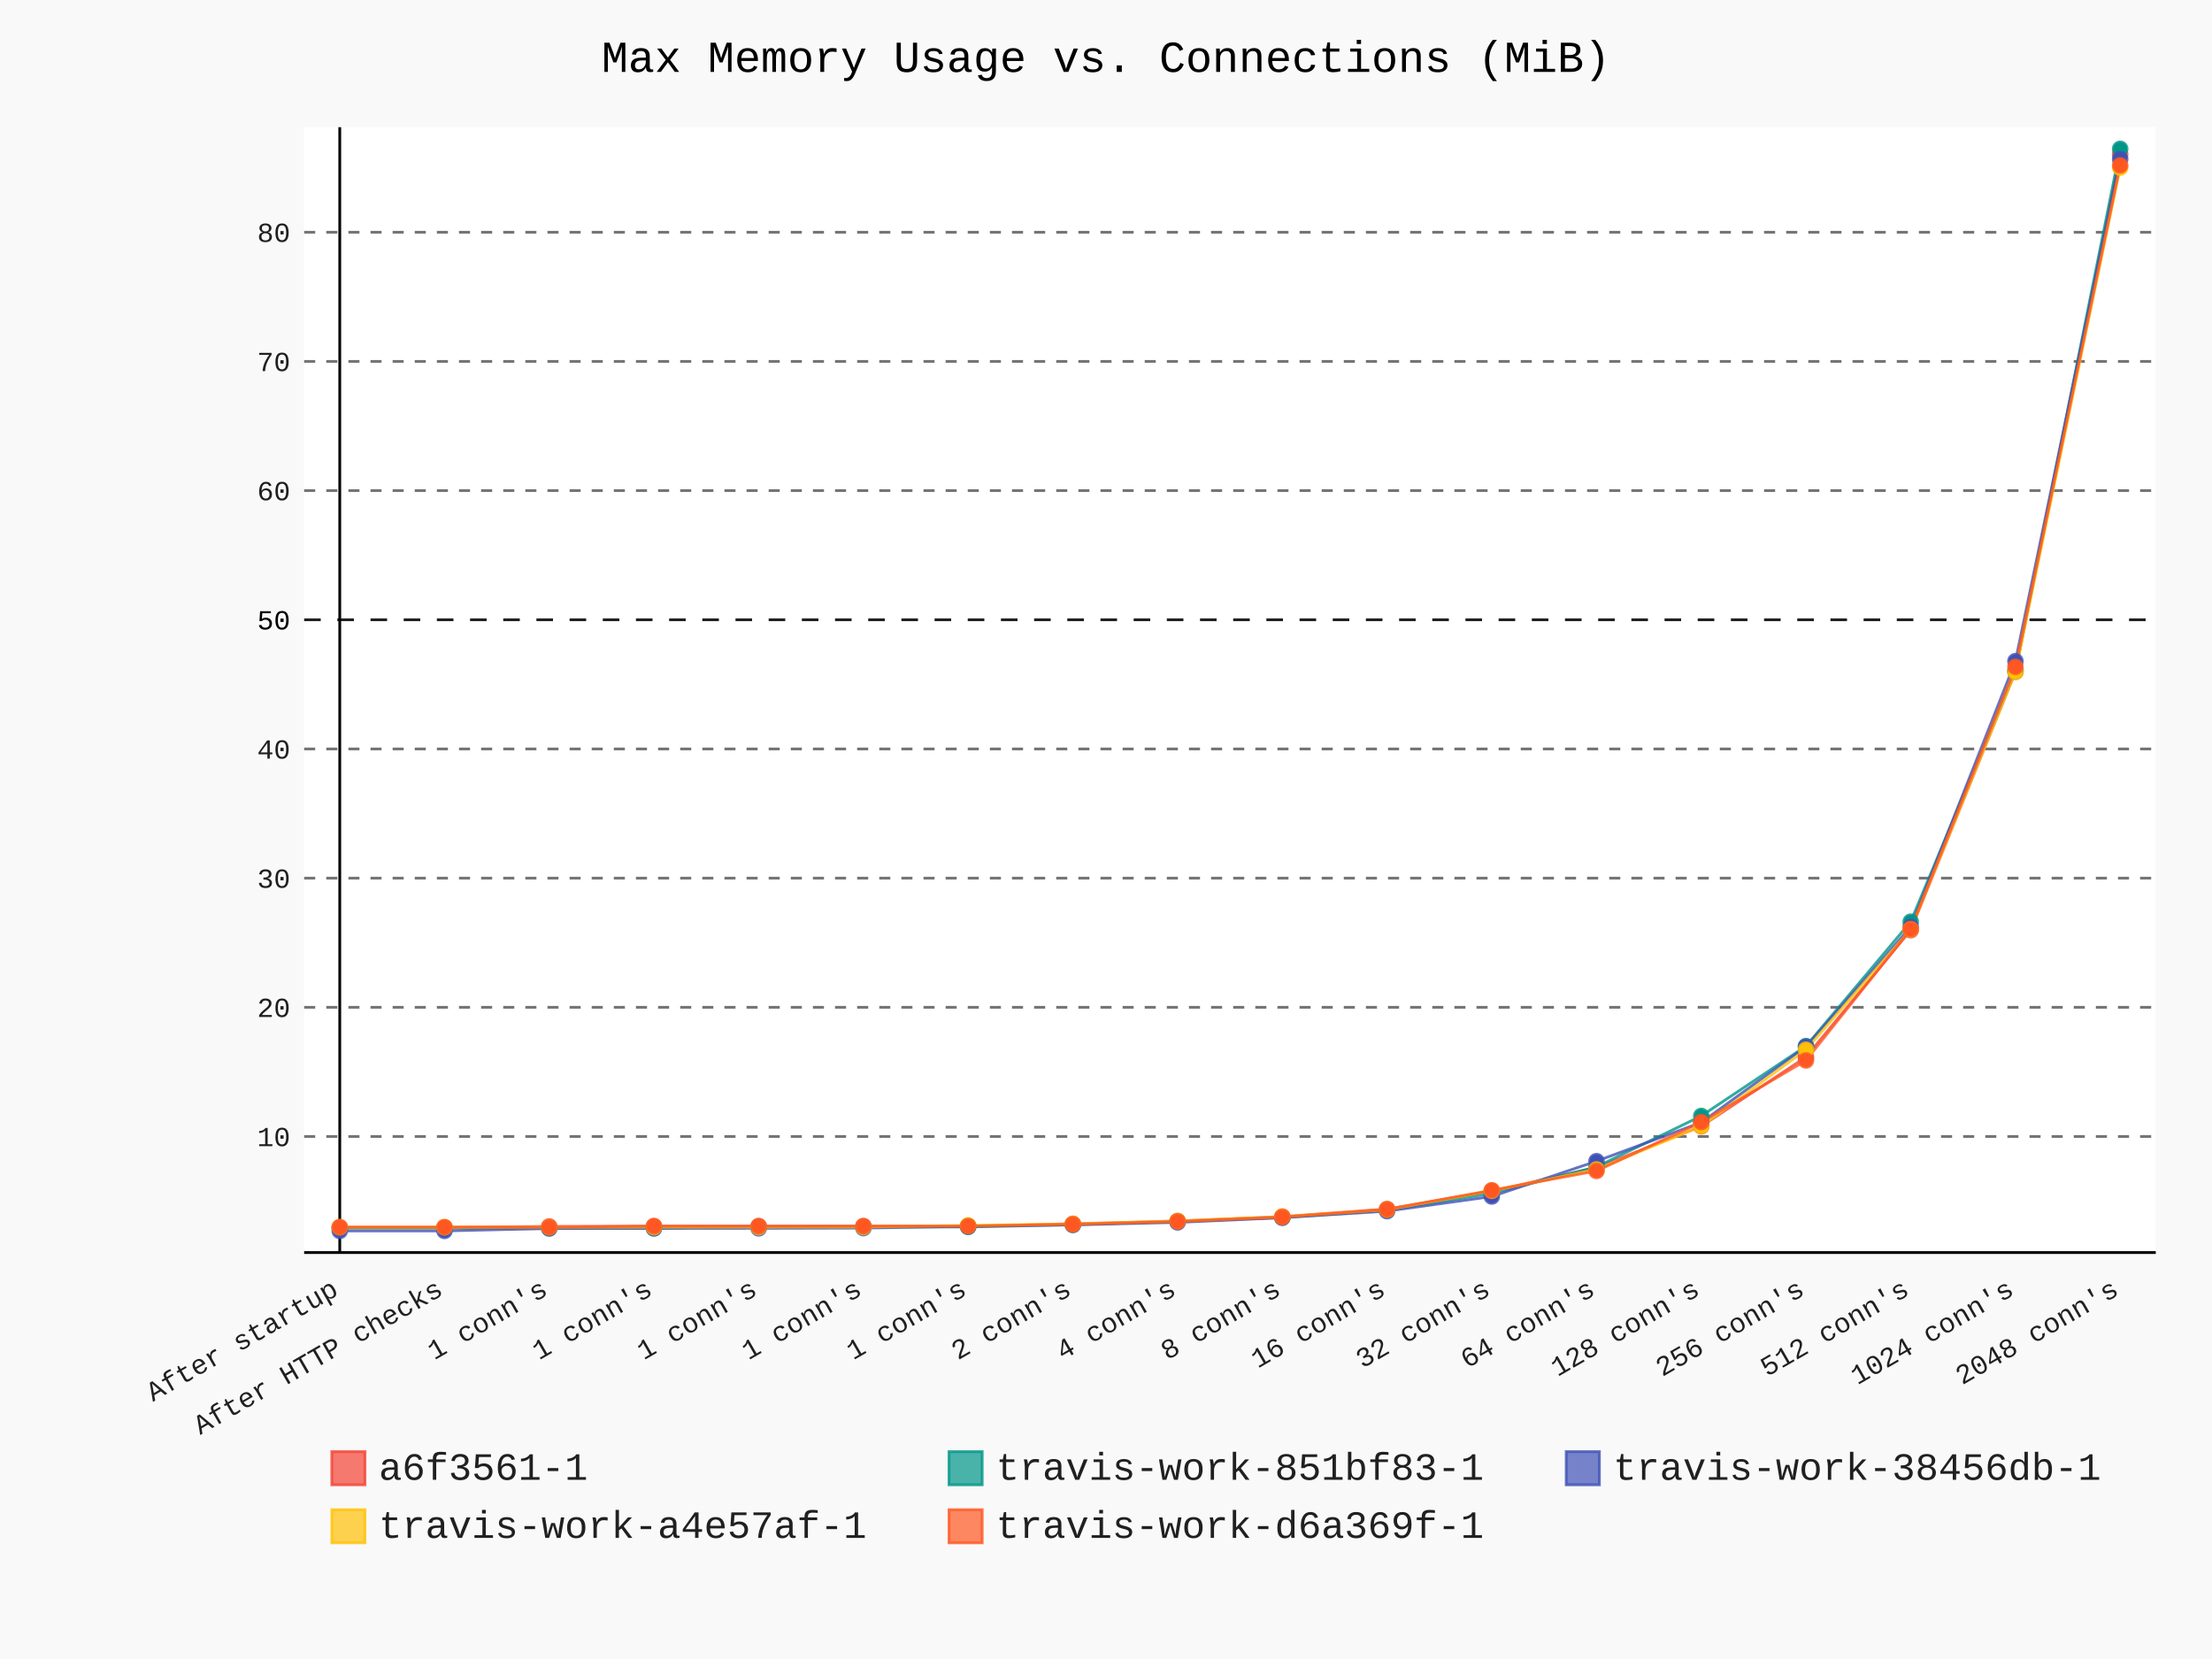
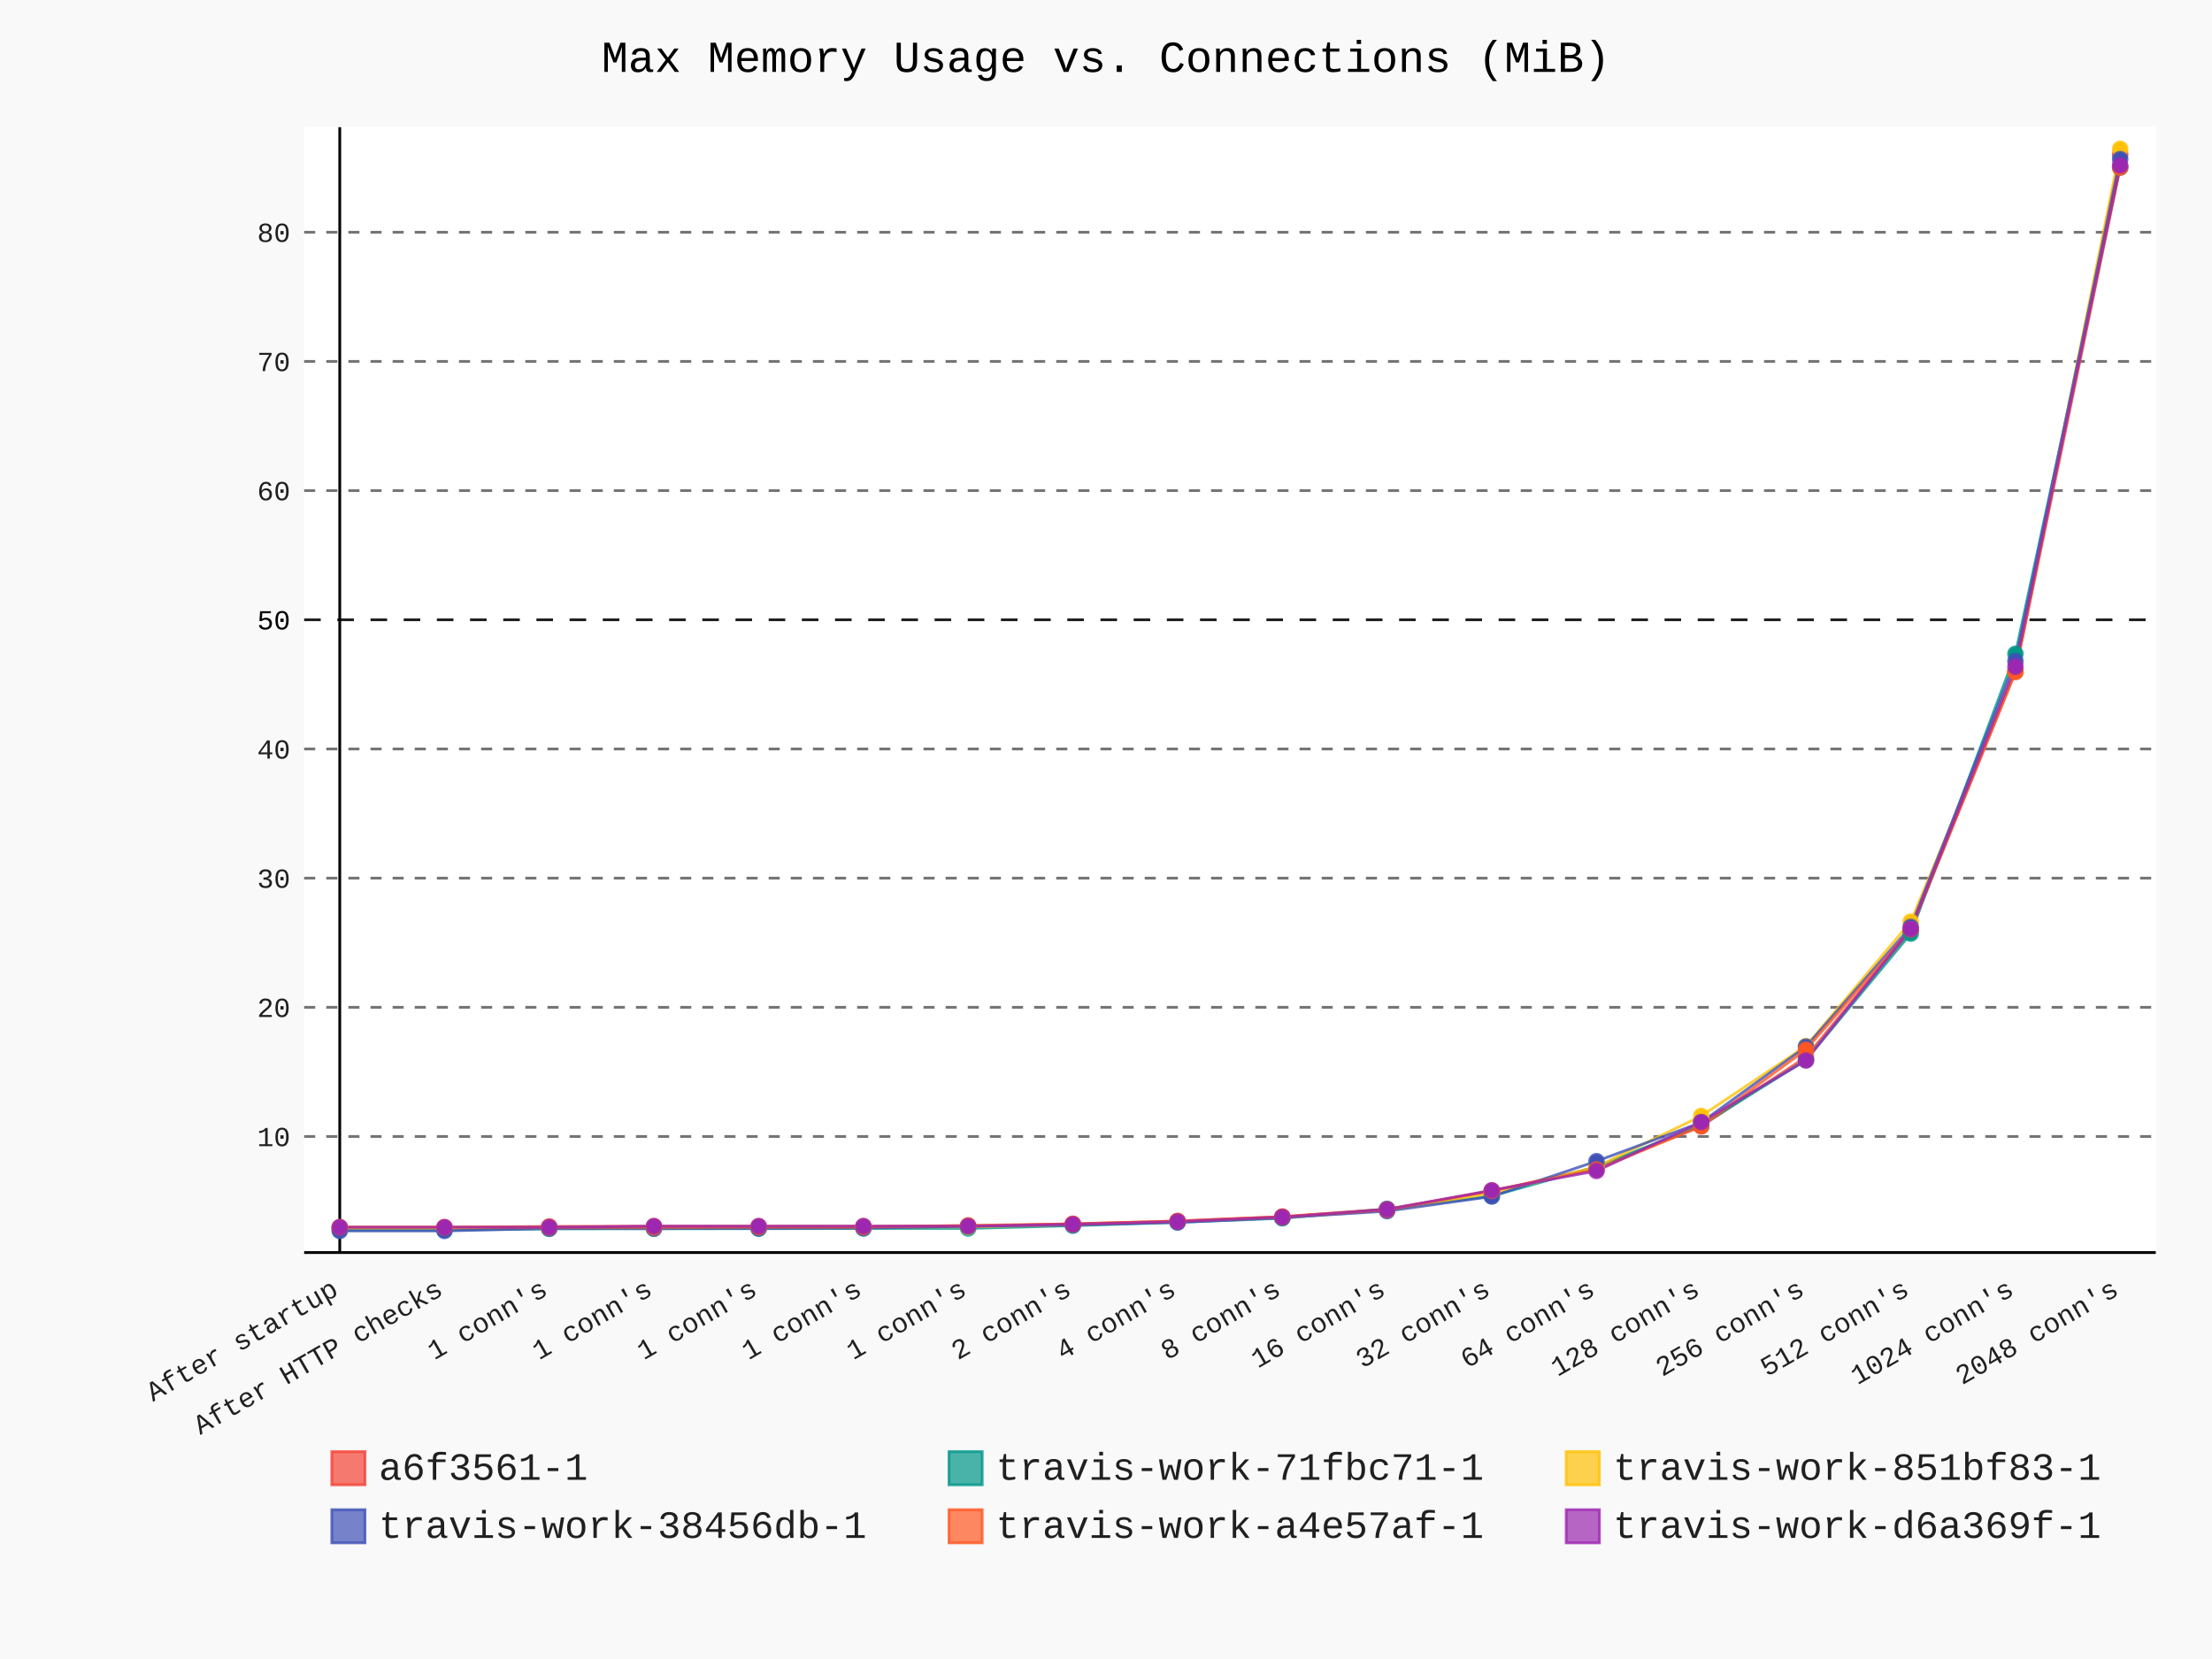
- <svg xmlns="http://www.w3.org/2000/svg" id="chart-4d9ce786-3e73-43f6-8276-7962620c567e" class="pygal-chart" viewBox="0 0 800 600">
+ <svg xmlns="http://www.w3.org/2000/svg" id="chart-2bdd7075-bda4-46d3-9691-84c9bc82b3bb" class="pygal-chart" viewBox="0 0 800 600">
  <defs>
-     <style type="text/css">#chart-4d9ce786-3e73-43f6-8276-7962620c567e{-webkit-user-select:none;-webkit-font-smoothing:antialiased;font-family:Consolas,"Liberation Mono",Menlo,Courier,monospace}#chart-4d9ce786-3e73-43f6-8276-7962620c567e .title{font-family:Consolas,"Liberation Mono",Menlo,Courier,monospace;font-size:16px}#chart-4d9ce786-3e73-43f6-8276-7962620c567e .legends .legend text{font-family:Consolas,"Liberation Mono",Menlo,Courier,monospace;font-size:14px}#chart-4d9ce786-3e73-43f6-8276-7962620c567e .axis text{font-family:Consolas,"Liberation Mono",Menlo,Courier,monospace;font-size:10px}#chart-4d9ce786-3e73-43f6-8276-7962620c567e .axis text.major{font-family:Consolas,"Liberation Mono",Menlo,Courier,monospace;font-size:10px}#chart-4d9ce786-3e73-43f6-8276-7962620c567e .text-overlay text.value{font-family:Consolas,"Liberation Mono",Menlo,Courier,monospace;font-size:16px}#chart-4d9ce786-3e73-43f6-8276-7962620c567e .text-overlay text.label{font-family:Consolas,"Liberation Mono",Menlo,Courier,monospace;font-size:10px}#chart-4d9ce786-3e73-43f6-8276-7962620c567e .tooltip{font-family:Consolas,"Liberation Mono",Menlo,Courier,monospace;font-size:14px}#chart-4d9ce786-3e73-43f6-8276-7962620c567e text.no_data{font-family:Consolas,"Liberation Mono",Menlo,Courier,monospace;font-size:64px}
- #chart-4d9ce786-3e73-43f6-8276-7962620c567e{background-color:rgba(249,249,249,1)}#chart-4d9ce786-3e73-43f6-8276-7962620c567e path,#chart-4d9ce786-3e73-43f6-8276-7962620c567e line,#chart-4d9ce786-3e73-43f6-8276-7962620c567e rect,#chart-4d9ce786-3e73-43f6-8276-7962620c567e circle{-webkit-transition:150ms;-moz-transition:150ms;transition:150ms}#chart-4d9ce786-3e73-43f6-8276-7962620c567e .graph &gt; .background{fill:rgba(249,249,249,1)}#chart-4d9ce786-3e73-43f6-8276-7962620c567e .plot &gt; .background{fill:rgba(255,255,255,1)}#chart-4d9ce786-3e73-43f6-8276-7962620c567e .graph{fill:rgba(0,0,0,.87)}#chart-4d9ce786-3e73-43f6-8276-7962620c567e text.no_data{fill:rgba(0,0,0,1)}#chart-4d9ce786-3e73-43f6-8276-7962620c567e .title{fill:rgba(0,0,0,1)}#chart-4d9ce786-3e73-43f6-8276-7962620c567e .legends .legend text{fill:rgba(0,0,0,.87)}#chart-4d9ce786-3e73-43f6-8276-7962620c567e .legends .legend:hover text{fill:rgba(0,0,0,1)}#chart-4d9ce786-3e73-43f6-8276-7962620c567e .axis .line{stroke:rgba(0,0,0,1)}#chart-4d9ce786-3e73-43f6-8276-7962620c567e .axis .guide.line{stroke:rgba(0,0,0,.54)}#chart-4d9ce786-3e73-43f6-8276-7962620c567e .axis .major.line{stroke:rgba(0,0,0,.87)}#chart-4d9ce786-3e73-43f6-8276-7962620c567e .axis text.major{fill:rgba(0,0,0,1)}#chart-4d9ce786-3e73-43f6-8276-7962620c567e .axis.y .guides:hover .guide.line,#chart-4d9ce786-3e73-43f6-8276-7962620c567e .line-graph .axis.x .guides:hover .guide.line,#chart-4d9ce786-3e73-43f6-8276-7962620c567e .stackedline-graph .axis.x .guides:hover .guide.line,#chart-4d9ce786-3e73-43f6-8276-7962620c567e .xy-graph .axis.x .guides:hover .guide.line{stroke:rgba(0,0,0,1)}#chart-4d9ce786-3e73-43f6-8276-7962620c567e .axis .guides:hover text{fill:rgba(0,0,0,1)}#chart-4d9ce786-3e73-43f6-8276-7962620c567e .reactive{fill-opacity:.7;stroke-opacity:.8}#chart-4d9ce786-3e73-43f6-8276-7962620c567e .ci{stroke:rgba(0,0,0,.87)}#chart-4d9ce786-3e73-43f6-8276-7962620c567e .reactive.active,#chart-4d9ce786-3e73-43f6-8276-7962620c567e .active .reactive{fill-opacity:.8;stroke-opacity:.9;stroke-width:4}#chart-4d9ce786-3e73-43f6-8276-7962620c567e .ci .reactive.active{stroke-width:1.5}#chart-4d9ce786-3e73-43f6-8276-7962620c567e .series text{fill:rgba(0,0,0,1)}#chart-4d9ce786-3e73-43f6-8276-7962620c567e .tooltip rect{fill:rgba(255,255,255,1);stroke:rgba(0,0,0,1);-webkit-transition:opacity 150ms;-moz-transition:opacity 150ms;transition:opacity 150ms}#chart-4d9ce786-3e73-43f6-8276-7962620c567e .tooltip .label{fill:rgba(0,0,0,.87)}#chart-4d9ce786-3e73-43f6-8276-7962620c567e .tooltip .label{fill:rgba(0,0,0,.87)}#chart-4d9ce786-3e73-43f6-8276-7962620c567e .tooltip .legend{font-size:.8em;fill:rgba(0,0,0,.54)}#chart-4d9ce786-3e73-43f6-8276-7962620c567e .tooltip .x_label{font-size:.6em;fill:rgba(0,0,0,1)}#chart-4d9ce786-3e73-43f6-8276-7962620c567e .tooltip .xlink{font-size:.5em;text-decoration:underline}#chart-4d9ce786-3e73-43f6-8276-7962620c567e .tooltip .value{font-size:1.5em}#chart-4d9ce786-3e73-43f6-8276-7962620c567e .bound{font-size:.5em}#chart-4d9ce786-3e73-43f6-8276-7962620c567e .max-value{font-size:.75em;fill:rgba(0,0,0,.54)}#chart-4d9ce786-3e73-43f6-8276-7962620c567e .map-element{fill:rgba(255,255,255,1);stroke:rgba(0,0,0,.54) !important}#chart-4d9ce786-3e73-43f6-8276-7962620c567e .map-element .reactive{fill-opacity:inherit;stroke-opacity:inherit}#chart-4d9ce786-3e73-43f6-8276-7962620c567e .color-0,#chart-4d9ce786-3e73-43f6-8276-7962620c567e .color-0 a:visited{stroke:#F44336;fill:#F44336}#chart-4d9ce786-3e73-43f6-8276-7962620c567e .color-1,#chart-4d9ce786-3e73-43f6-8276-7962620c567e .color-1 a:visited{stroke:#009688;fill:#009688}#chart-4d9ce786-3e73-43f6-8276-7962620c567e .color-2,#chart-4d9ce786-3e73-43f6-8276-7962620c567e .color-2 a:visited{stroke:#3F51B5;fill:#3F51B5}#chart-4d9ce786-3e73-43f6-8276-7962620c567e .color-3,#chart-4d9ce786-3e73-43f6-8276-7962620c567e .color-3 a:visited{stroke:#FFC107;fill:#FFC107}#chart-4d9ce786-3e73-43f6-8276-7962620c567e .color-4,#chart-4d9ce786-3e73-43f6-8276-7962620c567e .color-4 a:visited{stroke:#FF5722;fill:#FF5722}#chart-4d9ce786-3e73-43f6-8276-7962620c567e .text-overlay .color-0 text{fill:black}#chart-4d9ce786-3e73-43f6-8276-7962620c567e .text-overlay .color-1 text{fill:black}#chart-4d9ce786-3e73-43f6-8276-7962620c567e .text-overlay .color-2 text{fill:black}#chart-4d9ce786-3e73-43f6-8276-7962620c567e .text-overlay .color-3 text{fill:black}#chart-4d9ce786-3e73-43f6-8276-7962620c567e .text-overlay .color-4 text{fill:black}
- #chart-4d9ce786-3e73-43f6-8276-7962620c567e text.no_data{text-anchor:middle}#chart-4d9ce786-3e73-43f6-8276-7962620c567e .guide.line{fill:none}#chart-4d9ce786-3e73-43f6-8276-7962620c567e .centered{text-anchor:middle}#chart-4d9ce786-3e73-43f6-8276-7962620c567e .title{text-anchor:middle}#chart-4d9ce786-3e73-43f6-8276-7962620c567e .legends .legend text{fill-opacity:1}#chart-4d9ce786-3e73-43f6-8276-7962620c567e .axis.x text{text-anchor:middle}#chart-4d9ce786-3e73-43f6-8276-7962620c567e .axis.x:not(.web) text[transform]{text-anchor:start}#chart-4d9ce786-3e73-43f6-8276-7962620c567e .axis.x:not(.web) text[transform].backwards{text-anchor:end}#chart-4d9ce786-3e73-43f6-8276-7962620c567e .axis.y text{text-anchor:end}#chart-4d9ce786-3e73-43f6-8276-7962620c567e .axis.y text[transform].backwards{text-anchor:start}#chart-4d9ce786-3e73-43f6-8276-7962620c567e .axis.y2 text{text-anchor:start}#chart-4d9ce786-3e73-43f6-8276-7962620c567e .axis.y2 text[transform].backwards{text-anchor:end}#chart-4d9ce786-3e73-43f6-8276-7962620c567e .axis .guide.line{stroke-dasharray:4,4}#chart-4d9ce786-3e73-43f6-8276-7962620c567e .axis .major.guide.line{stroke-dasharray:6,6}#chart-4d9ce786-3e73-43f6-8276-7962620c567e .horizontal .axis.y .guide.line,#chart-4d9ce786-3e73-43f6-8276-7962620c567e .horizontal .axis.y2 .guide.line,#chart-4d9ce786-3e73-43f6-8276-7962620c567e .vertical .axis.x .guide.line{opacity:0}#chart-4d9ce786-3e73-43f6-8276-7962620c567e .horizontal .axis.always_show .guide.line,#chart-4d9ce786-3e73-43f6-8276-7962620c567e .vertical .axis.always_show .guide.line{opacity:1 !important}#chart-4d9ce786-3e73-43f6-8276-7962620c567e .axis.y .guides:hover .guide.line,#chart-4d9ce786-3e73-43f6-8276-7962620c567e .axis.y2 .guides:hover .guide.line,#chart-4d9ce786-3e73-43f6-8276-7962620c567e .axis.x .guides:hover .guide.line{opacity:1}#chart-4d9ce786-3e73-43f6-8276-7962620c567e .axis .guides:hover text{opacity:1}#chart-4d9ce786-3e73-43f6-8276-7962620c567e .nofill{fill:none}#chart-4d9ce786-3e73-43f6-8276-7962620c567e .subtle-fill{fill-opacity:.2}#chart-4d9ce786-3e73-43f6-8276-7962620c567e .dot{stroke-width:1px;fill-opacity:1}#chart-4d9ce786-3e73-43f6-8276-7962620c567e .dot.active{stroke-width:5px}#chart-4d9ce786-3e73-43f6-8276-7962620c567e .dot.negative{fill:transparent}#chart-4d9ce786-3e73-43f6-8276-7962620c567e text,#chart-4d9ce786-3e73-43f6-8276-7962620c567e tspan{stroke:none !important}#chart-4d9ce786-3e73-43f6-8276-7962620c567e .series text.active{opacity:1}#chart-4d9ce786-3e73-43f6-8276-7962620c567e .tooltip rect{fill-opacity:.95;stroke-width:.5}#chart-4d9ce786-3e73-43f6-8276-7962620c567e .tooltip text{fill-opacity:1}#chart-4d9ce786-3e73-43f6-8276-7962620c567e .showable{visibility:hidden}#chart-4d9ce786-3e73-43f6-8276-7962620c567e .showable.shown{visibility:visible}#chart-4d9ce786-3e73-43f6-8276-7962620c567e .gauge-background{fill:rgba(229,229,229,1);stroke:none}#chart-4d9ce786-3e73-43f6-8276-7962620c567e .bg-lines{stroke:rgba(249,249,249,1);stroke-width:2px}</style>
+     <style type="text/css">#chart-2bdd7075-bda4-46d3-9691-84c9bc82b3bb{-webkit-user-select:none;-webkit-font-smoothing:antialiased;font-family:Consolas,"Liberation Mono",Menlo,Courier,monospace}#chart-2bdd7075-bda4-46d3-9691-84c9bc82b3bb .title{font-family:Consolas,"Liberation Mono",Menlo,Courier,monospace;font-size:16px}#chart-2bdd7075-bda4-46d3-9691-84c9bc82b3bb .legends .legend text{font-family:Consolas,"Liberation Mono",Menlo,Courier,monospace;font-size:14px}#chart-2bdd7075-bda4-46d3-9691-84c9bc82b3bb .axis text{font-family:Consolas,"Liberation Mono",Menlo,Courier,monospace;font-size:10px}#chart-2bdd7075-bda4-46d3-9691-84c9bc82b3bb .axis text.major{font-family:Consolas,"Liberation Mono",Menlo,Courier,monospace;font-size:10px}#chart-2bdd7075-bda4-46d3-9691-84c9bc82b3bb .text-overlay text.value{font-family:Consolas,"Liberation Mono",Menlo,Courier,monospace;font-size:16px}#chart-2bdd7075-bda4-46d3-9691-84c9bc82b3bb .text-overlay text.label{font-family:Consolas,"Liberation Mono",Menlo,Courier,monospace;font-size:10px}#chart-2bdd7075-bda4-46d3-9691-84c9bc82b3bb .tooltip{font-family:Consolas,"Liberation Mono",Menlo,Courier,monospace;font-size:14px}#chart-2bdd7075-bda4-46d3-9691-84c9bc82b3bb text.no_data{font-family:Consolas,"Liberation Mono",Menlo,Courier,monospace;font-size:64px}
+ #chart-2bdd7075-bda4-46d3-9691-84c9bc82b3bb{background-color:rgba(249,249,249,1)}#chart-2bdd7075-bda4-46d3-9691-84c9bc82b3bb path,#chart-2bdd7075-bda4-46d3-9691-84c9bc82b3bb line,#chart-2bdd7075-bda4-46d3-9691-84c9bc82b3bb rect,#chart-2bdd7075-bda4-46d3-9691-84c9bc82b3bb circle{-webkit-transition:150ms;-moz-transition:150ms;transition:150ms}#chart-2bdd7075-bda4-46d3-9691-84c9bc82b3bb .graph &gt; .background{fill:rgba(249,249,249,1)}#chart-2bdd7075-bda4-46d3-9691-84c9bc82b3bb .plot &gt; .background{fill:rgba(255,255,255,1)}#chart-2bdd7075-bda4-46d3-9691-84c9bc82b3bb .graph{fill:rgba(0,0,0,.87)}#chart-2bdd7075-bda4-46d3-9691-84c9bc82b3bb text.no_data{fill:rgba(0,0,0,1)}#chart-2bdd7075-bda4-46d3-9691-84c9bc82b3bb .title{fill:rgba(0,0,0,1)}#chart-2bdd7075-bda4-46d3-9691-84c9bc82b3bb .legends .legend text{fill:rgba(0,0,0,.87)}#chart-2bdd7075-bda4-46d3-9691-84c9bc82b3bb .legends .legend:hover text{fill:rgba(0,0,0,1)}#chart-2bdd7075-bda4-46d3-9691-84c9bc82b3bb .axis .line{stroke:rgba(0,0,0,1)}#chart-2bdd7075-bda4-46d3-9691-84c9bc82b3bb .axis .guide.line{stroke:rgba(0,0,0,.54)}#chart-2bdd7075-bda4-46d3-9691-84c9bc82b3bb .axis .major.line{stroke:rgba(0,0,0,.87)}#chart-2bdd7075-bda4-46d3-9691-84c9bc82b3bb .axis text.major{fill:rgba(0,0,0,1)}#chart-2bdd7075-bda4-46d3-9691-84c9bc82b3bb .axis.y .guides:hover .guide.line,#chart-2bdd7075-bda4-46d3-9691-84c9bc82b3bb .line-graph .axis.x .guides:hover .guide.line,#chart-2bdd7075-bda4-46d3-9691-84c9bc82b3bb .stackedline-graph .axis.x .guides:hover .guide.line,#chart-2bdd7075-bda4-46d3-9691-84c9bc82b3bb .xy-graph .axis.x .guides:hover .guide.line{stroke:rgba(0,0,0,1)}#chart-2bdd7075-bda4-46d3-9691-84c9bc82b3bb .axis .guides:hover text{fill:rgba(0,0,0,1)}#chart-2bdd7075-bda4-46d3-9691-84c9bc82b3bb .reactive{fill-opacity:.7;stroke-opacity:.8}#chart-2bdd7075-bda4-46d3-9691-84c9bc82b3bb .ci{stroke:rgba(0,0,0,.87)}#chart-2bdd7075-bda4-46d3-9691-84c9bc82b3bb .reactive.active,#chart-2bdd7075-bda4-46d3-9691-84c9bc82b3bb .active .reactive{fill-opacity:.8;stroke-opacity:.9;stroke-width:4}#chart-2bdd7075-bda4-46d3-9691-84c9bc82b3bb .ci .reactive.active{stroke-width:1.5}#chart-2bdd7075-bda4-46d3-9691-84c9bc82b3bb .series text{fill:rgba(0,0,0,1)}#chart-2bdd7075-bda4-46d3-9691-84c9bc82b3bb .tooltip rect{fill:rgba(255,255,255,1);stroke:rgba(0,0,0,1);-webkit-transition:opacity 150ms;-moz-transition:opacity 150ms;transition:opacity 150ms}#chart-2bdd7075-bda4-46d3-9691-84c9bc82b3bb .tooltip .label{fill:rgba(0,0,0,.87)}#chart-2bdd7075-bda4-46d3-9691-84c9bc82b3bb .tooltip .label{fill:rgba(0,0,0,.87)}#chart-2bdd7075-bda4-46d3-9691-84c9bc82b3bb .tooltip .legend{font-size:.8em;fill:rgba(0,0,0,.54)}#chart-2bdd7075-bda4-46d3-9691-84c9bc82b3bb .tooltip .x_label{font-size:.6em;fill:rgba(0,0,0,1)}#chart-2bdd7075-bda4-46d3-9691-84c9bc82b3bb .tooltip .xlink{font-size:.5em;text-decoration:underline}#chart-2bdd7075-bda4-46d3-9691-84c9bc82b3bb .tooltip .value{font-size:1.5em}#chart-2bdd7075-bda4-46d3-9691-84c9bc82b3bb .bound{font-size:.5em}#chart-2bdd7075-bda4-46d3-9691-84c9bc82b3bb .max-value{font-size:.75em;fill:rgba(0,0,0,.54)}#chart-2bdd7075-bda4-46d3-9691-84c9bc82b3bb .map-element{fill:rgba(255,255,255,1);stroke:rgba(0,0,0,.54) !important}#chart-2bdd7075-bda4-46d3-9691-84c9bc82b3bb .map-element .reactive{fill-opacity:inherit;stroke-opacity:inherit}#chart-2bdd7075-bda4-46d3-9691-84c9bc82b3bb .color-0,#chart-2bdd7075-bda4-46d3-9691-84c9bc82b3bb .color-0 a:visited{stroke:#F44336;fill:#F44336}#chart-2bdd7075-bda4-46d3-9691-84c9bc82b3bb .color-1,#chart-2bdd7075-bda4-46d3-9691-84c9bc82b3bb .color-1 a:visited{stroke:#009688;fill:#009688}#chart-2bdd7075-bda4-46d3-9691-84c9bc82b3bb .color-2,#chart-2bdd7075-bda4-46d3-9691-84c9bc82b3bb .color-2 a:visited{stroke:#FFC107;fill:#FFC107}#chart-2bdd7075-bda4-46d3-9691-84c9bc82b3bb .color-3,#chart-2bdd7075-bda4-46d3-9691-84c9bc82b3bb .color-3 a:visited{stroke:#3F51B5;fill:#3F51B5}#chart-2bdd7075-bda4-46d3-9691-84c9bc82b3bb .color-4,#chart-2bdd7075-bda4-46d3-9691-84c9bc82b3bb .color-4 a:visited{stroke:#FF5722;fill:#FF5722}#chart-2bdd7075-bda4-46d3-9691-84c9bc82b3bb .color-5,#chart-2bdd7075-bda4-46d3-9691-84c9bc82b3bb .color-5 a:visited{stroke:#9C27B0;fill:#9C27B0}#chart-2bdd7075-bda4-46d3-9691-84c9bc82b3bb .text-overlay .color-0 text{fill:black}#chart-2bdd7075-bda4-46d3-9691-84c9bc82b3bb .text-overlay .color-1 text{fill:black}#chart-2bdd7075-bda4-46d3-9691-84c9bc82b3bb .text-overlay .color-2 text{fill:black}#chart-2bdd7075-bda4-46d3-9691-84c9bc82b3bb .text-overlay .color-3 text{fill:black}#chart-2bdd7075-bda4-46d3-9691-84c9bc82b3bb .text-overlay .color-4 text{fill:black}#chart-2bdd7075-bda4-46d3-9691-84c9bc82b3bb .text-overlay .color-5 text{fill:black}
+ #chart-2bdd7075-bda4-46d3-9691-84c9bc82b3bb text.no_data{text-anchor:middle}#chart-2bdd7075-bda4-46d3-9691-84c9bc82b3bb .guide.line{fill:none}#chart-2bdd7075-bda4-46d3-9691-84c9bc82b3bb .centered{text-anchor:middle}#chart-2bdd7075-bda4-46d3-9691-84c9bc82b3bb .title{text-anchor:middle}#chart-2bdd7075-bda4-46d3-9691-84c9bc82b3bb .legends .legend text{fill-opacity:1}#chart-2bdd7075-bda4-46d3-9691-84c9bc82b3bb .axis.x text{text-anchor:middle}#chart-2bdd7075-bda4-46d3-9691-84c9bc82b3bb .axis.x:not(.web) text[transform]{text-anchor:start}#chart-2bdd7075-bda4-46d3-9691-84c9bc82b3bb .axis.x:not(.web) text[transform].backwards{text-anchor:end}#chart-2bdd7075-bda4-46d3-9691-84c9bc82b3bb .axis.y text{text-anchor:end}#chart-2bdd7075-bda4-46d3-9691-84c9bc82b3bb .axis.y text[transform].backwards{text-anchor:start}#chart-2bdd7075-bda4-46d3-9691-84c9bc82b3bb .axis.y2 text{text-anchor:start}#chart-2bdd7075-bda4-46d3-9691-84c9bc82b3bb .axis.y2 text[transform].backwards{text-anchor:end}#chart-2bdd7075-bda4-46d3-9691-84c9bc82b3bb .axis .guide.line{stroke-dasharray:4,4}#chart-2bdd7075-bda4-46d3-9691-84c9bc82b3bb .axis .major.guide.line{stroke-dasharray:6,6}#chart-2bdd7075-bda4-46d3-9691-84c9bc82b3bb .horizontal .axis.y .guide.line,#chart-2bdd7075-bda4-46d3-9691-84c9bc82b3bb .horizontal .axis.y2 .guide.line,#chart-2bdd7075-bda4-46d3-9691-84c9bc82b3bb .vertical .axis.x .guide.line{opacity:0}#chart-2bdd7075-bda4-46d3-9691-84c9bc82b3bb .horizontal .axis.always_show .guide.line,#chart-2bdd7075-bda4-46d3-9691-84c9bc82b3bb .vertical .axis.always_show .guide.line{opacity:1 !important}#chart-2bdd7075-bda4-46d3-9691-84c9bc82b3bb .axis.y .guides:hover .guide.line,#chart-2bdd7075-bda4-46d3-9691-84c9bc82b3bb .axis.y2 .guides:hover .guide.line,#chart-2bdd7075-bda4-46d3-9691-84c9bc82b3bb .axis.x .guides:hover .guide.line{opacity:1}#chart-2bdd7075-bda4-46d3-9691-84c9bc82b3bb .axis .guides:hover text{opacity:1}#chart-2bdd7075-bda4-46d3-9691-84c9bc82b3bb .nofill{fill:none}#chart-2bdd7075-bda4-46d3-9691-84c9bc82b3bb .subtle-fill{fill-opacity:.2}#chart-2bdd7075-bda4-46d3-9691-84c9bc82b3bb .dot{stroke-width:1px;fill-opacity:1}#chart-2bdd7075-bda4-46d3-9691-84c9bc82b3bb .dot.active{stroke-width:5px}#chart-2bdd7075-bda4-46d3-9691-84c9bc82b3bb .dot.negative{fill:transparent}#chart-2bdd7075-bda4-46d3-9691-84c9bc82b3bb text,#chart-2bdd7075-bda4-46d3-9691-84c9bc82b3bb tspan{stroke:none !important}#chart-2bdd7075-bda4-46d3-9691-84c9bc82b3bb .series text.active{opacity:1}#chart-2bdd7075-bda4-46d3-9691-84c9bc82b3bb .tooltip rect{fill-opacity:.95;stroke-width:.5}#chart-2bdd7075-bda4-46d3-9691-84c9bc82b3bb .tooltip text{fill-opacity:1}#chart-2bdd7075-bda4-46d3-9691-84c9bc82b3bb .showable{visibility:hidden}#chart-2bdd7075-bda4-46d3-9691-84c9bc82b3bb .showable.shown{visibility:visible}#chart-2bdd7075-bda4-46d3-9691-84c9bc82b3bb .gauge-background{fill:rgba(229,229,229,1);stroke:none}#chart-2bdd7075-bda4-46d3-9691-84c9bc82b3bb .bg-lines{stroke:rgba(249,249,249,1);stroke-width:2px}</style>
  </defs>
  <g class="graph line-graph vertical">
    <rect x="0" y="0" width="800" height="600" class="background" />
    <g transform="translate(110, 46)" class="plot">
      <rect x="0" y="0" width="669.665" height="407" class="background" />
      <g class="axis y always_show">
        <path d="M0 407 h669.665" class="line" />
        <g class="guides">
          <path d="M0 365.028 h669.665" class="guide line" />
          <text x="-5" y="368.528" class="">10</text>
        </g>
        <g class="guides">
          <path d="M0 318.309 h669.665" class="guide line" />
          <text x="-5" y="321.809" class="">20</text>
        </g>
        <g class="guides">
          <path d="M0 271.59 h669.665" class="guide line" />
          <text x="-5" y="275.09" class="">30</text>
        </g>
        <g class="guides">
          <path d="M0 224.87 h669.665" class="guide line" />
          <text x="-5" y="228.37" class="">40</text>
        </g>
        <g class="guides">
          <path d="M0 178.151 h669.665" class="major guide line" />
          <text x="-5" y="181.651" class="major">50</text>
        </g>
        <g class="guides">
          <path d="M0 131.432 h669.665" class="guide line" />
          <text x="-5" y="134.932" class="">60</text>
        </g>
        <g class="guides">
          <path d="M0 84.713 h669.665" class="guide line" />
          <text x="-5" y="88.213" class="">70</text>
        </g>
        <g class="guides">
          <path d="M0 37.994 h669.665" class="guide line" />
          <text x="-5" y="41.494" class="">80</text>
        </g>
      </g>
      <g class="axis x">
        <g class="guides">
          <path d="M12.878 0 v407" class="line" />
          <text x="12.878" y="422" class="backwards" transform="rotate(330 12.87818 422)">After startup</text>
        </g>
        <g class="guides">
          <path d="M50.755 0 v407" class="guide line" />
          <text x="50.755" y="422" class="backwards" transform="rotate(330 50.75518 422)">After HTTP checks</text>
        </g>
        <g class="guides">
          <path d="M88.632 0 v407" class="guide line" />
          <text x="88.632" y="422" class="backwards" transform="rotate(330 88.63219 422)">1 conn's</text>
        </g>
        <g class="guides">
          <path d="M126.509 0 v407" class="guide line" />
          <text x="126.509" y="422" class="backwards" transform="rotate(330 126.5092 422)">1 conn's</text>
        </g>
        <g class="guides">
          <path d="M164.386 0 v407" class="guide line" />
          <text x="164.386" y="422" class="backwards" transform="rotate(330 164.3862 422)">1 conn's</text>
        </g>
        <g class="guides">
          <path d="M202.263 0 v407" class="guide line" />
          <text x="202.263" y="422" class="backwards" transform="rotate(330 202.2632 422)">1 conn's</text>
        </g>
        <g class="guides">
          <path d="M240.14 0 v407" class="guide line" />
          <text x="240.14" y="422" class="backwards" transform="rotate(330 240.1402 422)">1 conn's</text>
        </g>
        <g class="guides">
          <path d="M278.017 0 v407" class="guide line" />
          <text x="278.017" y="422" class="backwards" transform="rotate(330 278.0172 422)">2 conn's</text>
        </g>
        <g class="guides">
          <path d="M315.894 0 v407" class="guide line" />
          <text x="315.894" y="422" class="backwards" transform="rotate(330 315.8942 422)">4 conn's</text>
        </g>
        <g class="guides">
          <path d="M353.771 0 v407" class="guide line" />
          <text x="353.771" y="422" class="backwards" transform="rotate(330 353.7712 422)">8 conn's</text>
        </g>
        <g class="guides">
          <path d="M391.648 0 v407" class="guide line" />
          <text x="391.648" y="422" class="backwards" transform="rotate(330 391.6482 422)">16 conn's</text>
        </g>
        <g class="guides">
          <path d="M429.525 0 v407" class="guide line" />
          <text x="429.525" y="422" class="backwards" transform="rotate(330 429.5252 422)">32 conn's</text>
        </g>
        <g class="guides">
          <path d="M467.402 0 v407" class="guide line" />
          <text x="467.402" y="422" class="backwards" transform="rotate(330 467.4022 422)">64 conn's</text>
        </g>
        <g class="guides">
          <path d="M505.279 0 v407" class="guide line" />
          <text x="505.279" y="422" class="backwards" transform="rotate(330 505.2792 422)">128 conn's</text>
        </g>
        <g class="guides">
          <path d="M543.156 0 v407" class="guide line" />
          <text x="543.156" y="422" class="backwards" transform="rotate(330 543.1562 422)">256 conn's</text>
        </g>
        <g class="guides">
          <path d="M581.033 0 v407" class="guide line" />
          <text x="581.033" y="422" class="backwards" transform="rotate(330 581.0332 422)">512 conn's</text>
        </g>
        <g class="guides">
          <path d="M618.91 0 v407" class="guide line" />
          <text x="618.91" y="422" class="backwards" transform="rotate(330 618.9102 422)">1024 conn's</text>
        </g>
        <g class="guides">
          <path d="M656.787 0 v407" class="guide line" />
          <text x="656.787" y="422" class="backwards" transform="rotate(330 656.7872 422)">2048 conn's</text>
        </g>
      </g>
      <g class="series serie-0 color-0">
        <path d="M12.878 397.877 L50.755 397.877 88.632 397.567 126.509 397.476 164.386 397.476 202.263 397.476 240.14 397.476 278.017 396.6 315.894 395.596 353.771 394.008 391.648 391.271 429.525 384.774 467.402 376.27 505.279 361.341 543.156 336.285 581.033 290.423 618.91 196.948 656.787 9.816" class="line reactive nofill" />
      </g>
      <g class="series serie-1 color-1">
+         <path d="M12.878 398.826 L50.755 398.826 88.632 398.425 126.509 398.407 164.386 398.352 202.263 398.279 240.14 398.279 278.017 397.293 315.894 396.071 353.771 394.611 391.648 391.253 429.525 386.563 467.402 375.941 505.279 360.958 543.156 337.343 581.033 291.646 618.91 190.451 656.787 14.543" class="line reactive nofill" />
+       </g>
+       <g class="series serie-2 color-2">
        <path d="M12.878 398.151 L50.755 398.151 88.632 398.151 126.509 398.151 164.386 397.75 202.263 397.75 240.14 397.75 278.017 396.928 315.894 395.742 353.771 394.355 391.648 391.709 429.525 385.577 467.402 376.014 505.279 357.6 543.156 332.343 581.033 287.339 618.91 196.583 656.787 7.827" class="line reactive nofill" />
      </g>
-       <g class="series serie-2 color-2">
+       <g class="series serie-3 color-3">
        <path d="M12.878 399.173 L50.755 399.173 88.632 398.297 126.509 398.279 164.386 398.242 202.263 398.151 240.14 397.512 278.017 397.001 315.894 396.089 353.771 394.392 391.648 392.019 429.525 386.727 467.402 373.952 505.279 359.955 543.156 332.525 581.033 289.219 618.91 193.116 656.787 11.532" class="line reactive nofill" />
      </g>
-       <g class="series serie-3 color-3">
+       <g class="series serie-4 color-4">
        <path d="M12.878 397.859 L50.755 397.859 88.632 397.859 126.509 397.859 164.386 397.823 202.263 397.804 240.14 397.166 278.017 396.636 315.894 395.614 353.771 394.027 391.648 391.508 429.525 384.665 467.402 376.945 505.279 361.305 543.156 333.638 581.033 290.113 618.91 197.003 656.787 14.634" class="line reactive nofill" />
      </g>
-       <g class="series serie-4 color-4">
+       <g class="series serie-5 color-5">
        <path d="M12.878 397.841 L50.755 397.841 88.632 397.841 126.509 397.458 164.386 397.458 202.263 397.458 240.14 397.458 278.017 396.782 315.894 395.779 353.771 394.173 391.648 391.399 429.525 384.482 467.402 377.492 505.279 359.827 543.156 337.526 581.033 290.003 618.91 195.178 656.787 13.813" class="line reactive nofill" />
      </g>
    </g>
    <g class="titles">
      <text x="400.0" y="26" class="title plot_title">Max Memory Usage vs. Connections (MiB)</text>
    </g>
    <g transform="translate(110, 46)" class="plot overlay">
      <g class="series serie-0 color-0">
        <g class="dots">
          <circle cx="12.878" cy="397.877" r="2.5" class="dot reactive tooltip-trigger" />
        </g>
        <g class="dots">
          <circle cx="50.755" cy="397.877" r="2.5" class="dot reactive tooltip-trigger" />
        </g>
        <g class="dots">
          <circle cx="88.632" cy="397.567" r="2.5" class="dot reactive tooltip-trigger" />
        </g>
        <g class="dots">
          <circle cx="126.509" cy="397.476" r="2.5" class="dot reactive tooltip-trigger" />
        </g>
        <g class="dots">
          <circle cx="164.386" cy="397.476" r="2.5" class="dot reactive tooltip-trigger" />
        </g>
        <g class="dots">
          <circle cx="202.263" cy="397.476" r="2.5" class="dot reactive tooltip-trigger" />
        </g>
        <g class="dots">
          <circle cx="240.14" cy="397.476" r="2.5" class="dot reactive tooltip-trigger" />
        </g>
        <g class="dots">
          <circle cx="278.017" cy="396.6" r="2.5" class="dot reactive tooltip-trigger" />
        </g>
        <g class="dots">
          <circle cx="315.894" cy="395.596" r="2.5" class="dot reactive tooltip-trigger" />
        </g>
        <g class="dots">
          <circle cx="353.771" cy="394.008" r="2.5" class="dot reactive tooltip-trigger" />
        </g>
        <g class="dots">
          <circle cx="391.648" cy="391.271" r="2.5" class="dot reactive tooltip-trigger" />
        </g>
        <g class="dots">
          <circle cx="429.525" cy="384.774" r="2.5" class="dot reactive tooltip-trigger" />
        </g>
        <g class="dots">
          <circle cx="467.402" cy="376.27" r="2.5" class="dot reactive tooltip-trigger" />
        </g>
        <g class="dots">
          <circle cx="505.279" cy="361.341" r="2.5" class="dot reactive tooltip-trigger" />
        </g>
        <g class="dots">
          <circle cx="543.156" cy="336.285" r="2.5" class="dot reactive tooltip-trigger" />
        </g>
        <g class="dots">
          <circle cx="581.033" cy="290.423" r="2.5" class="dot reactive tooltip-trigger" />
        </g>
        <g class="dots">
          <circle cx="618.91" cy="196.948" r="2.5" class="dot reactive tooltip-trigger" />
        </g>
        <g class="dots">
          <circle cx="656.787" cy="9.816" r="2.5" class="dot reactive tooltip-trigger" />
        </g>
      </g>
      <g class="series serie-1 color-1">
        <g class="dots">
+           <circle cx="12.878" cy="398.826" r="2.5" class="dot reactive tooltip-trigger" />
+         </g>
+         <g class="dots">
+           <circle cx="50.755" cy="398.826" r="2.5" class="dot reactive tooltip-trigger" />
+         </g>
+         <g class="dots">
+           <circle cx="88.632" cy="398.425" r="2.5" class="dot reactive tooltip-trigger" />
+         </g>
+         <g class="dots">
+           <circle cx="126.509" cy="398.407" r="2.5" class="dot reactive tooltip-trigger" />
+         </g>
+         <g class="dots">
+           <circle cx="164.386" cy="398.352" r="2.5" class="dot reactive tooltip-trigger" />
+         </g>
+         <g class="dots">
+           <circle cx="202.263" cy="398.279" r="2.5" class="dot reactive tooltip-trigger" />
+         </g>
+         <g class="dots">
+           <circle cx="240.14" cy="398.279" r="2.5" class="dot reactive tooltip-trigger" />
+         </g>
+         <g class="dots">
+           <circle cx="278.017" cy="397.293" r="2.5" class="dot reactive tooltip-trigger" />
+         </g>
+         <g class="dots">
+           <circle cx="315.894" cy="396.071" r="2.5" class="dot reactive tooltip-trigger" />
+         </g>
+         <g class="dots">
+           <circle cx="353.771" cy="394.611" r="2.5" class="dot reactive tooltip-trigger" />
+         </g>
+         <g class="dots">
+           <circle cx="391.648" cy="391.253" r="2.5" class="dot reactive tooltip-trigger" />
+         </g>
+         <g class="dots">
+           <circle cx="429.525" cy="386.563" r="2.5" class="dot reactive tooltip-trigger" />
+         </g>
+         <g class="dots">
+           <circle cx="467.402" cy="375.941" r="2.5" class="dot reactive tooltip-trigger" />
+         </g>
+         <g class="dots">
+           <circle cx="505.279" cy="360.958" r="2.5" class="dot reactive tooltip-trigger" />
+         </g>
+         <g class="dots">
+           <circle cx="543.156" cy="337.343" r="2.5" class="dot reactive tooltip-trigger" />
+         </g>
+         <g class="dots">
+           <circle cx="581.033" cy="291.646" r="2.5" class="dot reactive tooltip-trigger" />
+         </g>
+         <g class="dots">
+           <circle cx="618.91" cy="190.451" r="2.5" class="dot reactive tooltip-trigger" />
+         </g>
+         <g class="dots">
+           <circle cx="656.787" cy="14.543" r="2.5" class="dot reactive tooltip-trigger" />
+         </g>
+       </g>
+       <g class="series serie-2 color-2">
+         <g class="dots">
          <circle cx="12.878" cy="398.151" r="2.5" class="dot reactive tooltip-trigger" />
        </g>
        <g class="dots">
          <circle cx="50.755" cy="398.151" r="2.5" class="dot reactive tooltip-trigger" />
        </g>
        <g class="dots">
          <circle cx="88.632" cy="398.151" r="2.5" class="dot reactive tooltip-trigger" />
        </g>
        <g class="dots">
          <circle cx="126.509" cy="398.151" r="2.5" class="dot reactive tooltip-trigger" />
        </g>
        <g class="dots">
          <circle cx="164.386" cy="397.75" r="2.5" class="dot reactive tooltip-trigger" />
        </g>
        <g class="dots">
          <circle cx="202.263" cy="397.75" r="2.5" class="dot reactive tooltip-trigger" />
        </g>
        <g class="dots">
          <circle cx="240.14" cy="397.75" r="2.5" class="dot reactive tooltip-trigger" />
        </g>
        <g class="dots">
          <circle cx="278.017" cy="396.928" r="2.5" class="dot reactive tooltip-trigger" />
        </g>
        <g class="dots">
          <circle cx="315.894" cy="395.742" r="2.5" class="dot reactive tooltip-trigger" />
        </g>
        <g class="dots">
          <circle cx="353.771" cy="394.355" r="2.5" class="dot reactive tooltip-trigger" />
        </g>
        <g class="dots">
          <circle cx="391.648" cy="391.709" r="2.5" class="dot reactive tooltip-trigger" />
        </g>
        <g class="dots">
          <circle cx="429.525" cy="385.577" r="2.5" class="dot reactive tooltip-trigger" />
        </g>
        <g class="dots">
          <circle cx="467.402" cy="376.014" r="2.5" class="dot reactive tooltip-trigger" />
        </g>
        <g class="dots">
          <circle cx="505.279" cy="357.6" r="2.5" class="dot reactive tooltip-trigger" />
        </g>
        <g class="dots">
          <circle cx="543.156" cy="332.343" r="2.5" class="dot reactive tooltip-trigger" />
        </g>
        <g class="dots">
          <circle cx="581.033" cy="287.339" r="2.5" class="dot reactive tooltip-trigger" />
        </g>
        <g class="dots">
          <circle cx="618.91" cy="196.583" r="2.5" class="dot reactive tooltip-trigger" />
        </g>
        <g class="dots">
          <circle cx="656.787" cy="7.827" r="2.5" class="dot reactive tooltip-trigger" />
        </g>
      </g>
-       <g class="series serie-2 color-2">
+       <g class="series serie-3 color-3">
        <g class="dots">
          <circle cx="12.878" cy="399.173" r="2.5" class="dot reactive tooltip-trigger" />
        </g>
        <g class="dots">
          <circle cx="50.755" cy="399.173" r="2.5" class="dot reactive tooltip-trigger" />
        </g>
        <g class="dots">
          <circle cx="88.632" cy="398.297" r="2.5" class="dot reactive tooltip-trigger" />
        </g>
        <g class="dots">
          <circle cx="126.509" cy="398.279" r="2.5" class="dot reactive tooltip-trigger" />
        </g>
        <g class="dots">
          <circle cx="164.386" cy="398.242" r="2.5" class="dot reactive tooltip-trigger" />
        </g>
        <g class="dots">
          <circle cx="202.263" cy="398.151" r="2.5" class="dot reactive tooltip-trigger" />
        </g>
        <g class="dots">
          <circle cx="240.14" cy="397.512" r="2.5" class="dot reactive tooltip-trigger" />
        </g>
        <g class="dots">
          <circle cx="278.017" cy="397.001" r="2.5" class="dot reactive tooltip-trigger" />
        </g>
        <g class="dots">
          <circle cx="315.894" cy="396.089" r="2.5" class="dot reactive tooltip-trigger" />
        </g>
        <g class="dots">
          <circle cx="353.771" cy="394.392" r="2.5" class="dot reactive tooltip-trigger" />
        </g>
        <g class="dots">
          <circle cx="391.648" cy="392.019" r="2.5" class="dot reactive tooltip-trigger" />
        </g>
        <g class="dots">
          <circle cx="429.525" cy="386.727" r="2.5" class="dot reactive tooltip-trigger" />
        </g>
        <g class="dots">
          <circle cx="467.402" cy="373.952" r="2.5" class="dot reactive tooltip-trigger" />
        </g>
        <g class="dots">
          <circle cx="505.279" cy="359.955" r="2.5" class="dot reactive tooltip-trigger" />
        </g>
        <g class="dots">
          <circle cx="543.156" cy="332.525" r="2.5" class="dot reactive tooltip-trigger" />
        </g>
        <g class="dots">
          <circle cx="581.033" cy="289.219" r="2.5" class="dot reactive tooltip-trigger" />
        </g>
        <g class="dots">
          <circle cx="618.91" cy="193.116" r="2.5" class="dot reactive tooltip-trigger" />
        </g>
        <g class="dots">
          <circle cx="656.787" cy="11.532" r="2.5" class="dot reactive tooltip-trigger" />
        </g>
      </g>
-       <g class="series serie-3 color-3">
+       <g class="series serie-4 color-4">
        <g class="dots">
          <circle cx="12.878" cy="397.859" r="2.5" class="dot reactive tooltip-trigger" />
        </g>
        <g class="dots">
          <circle cx="50.755" cy="397.859" r="2.5" class="dot reactive tooltip-trigger" />
        </g>
        <g class="dots">
          <circle cx="88.632" cy="397.859" r="2.5" class="dot reactive tooltip-trigger" />
        </g>
        <g class="dots">
          <circle cx="126.509" cy="397.859" r="2.5" class="dot reactive tooltip-trigger" />
        </g>
        <g class="dots">
          <circle cx="164.386" cy="397.823" r="2.5" class="dot reactive tooltip-trigger" />
        </g>
        <g class="dots">
          <circle cx="202.263" cy="397.804" r="2.5" class="dot reactive tooltip-trigger" />
        </g>
        <g class="dots">
          <circle cx="240.14" cy="397.166" r="2.5" class="dot reactive tooltip-trigger" />
        </g>
        <g class="dots">
          <circle cx="278.017" cy="396.636" r="2.5" class="dot reactive tooltip-trigger" />
        </g>
        <g class="dots">
          <circle cx="315.894" cy="395.614" r="2.5" class="dot reactive tooltip-trigger" />
        </g>
        <g class="dots">
          <circle cx="353.771" cy="394.027" r="2.5" class="dot reactive tooltip-trigger" />
        </g>
        <g class="dots">
          <circle cx="391.648" cy="391.508" r="2.5" class="dot reactive tooltip-trigger" />
        </g>
        <g class="dots">
          <circle cx="429.525" cy="384.665" r="2.5" class="dot reactive tooltip-trigger" />
        </g>
        <g class="dots">
          <circle cx="467.402" cy="376.945" r="2.5" class="dot reactive tooltip-trigger" />
        </g>
        <g class="dots">
          <circle cx="505.279" cy="361.305" r="2.5" class="dot reactive tooltip-trigger" />
        </g>
        <g class="dots">
          <circle cx="543.156" cy="333.638" r="2.5" class="dot reactive tooltip-trigger" />
        </g>
        <g class="dots">
          <circle cx="581.033" cy="290.113" r="2.5" class="dot reactive tooltip-trigger" />
        </g>
        <g class="dots">
          <circle cx="618.91" cy="197.003" r="2.5" class="dot reactive tooltip-trigger" />
        </g>
        <g class="dots">
          <circle cx="656.787" cy="14.634" r="2.5" class="dot reactive tooltip-trigger" />
        </g>
      </g>
-       <g class="series serie-4 color-4">
+       <g class="series serie-5 color-5">
        <g class="dots">
          <circle cx="12.878" cy="397.841" r="2.5" class="dot reactive tooltip-trigger" />
        </g>
        <g class="dots">
          <circle cx="50.755" cy="397.841" r="2.5" class="dot reactive tooltip-trigger" />
        </g>
        <g class="dots">
          <circle cx="88.632" cy="397.841" r="2.5" class="dot reactive tooltip-trigger" />
        </g>
        <g class="dots">
          <circle cx="126.509" cy="397.458" r="2.5" class="dot reactive tooltip-trigger" />
        </g>
        <g class="dots">
          <circle cx="164.386" cy="397.458" r="2.5" class="dot reactive tooltip-trigger" />
        </g>
        <g class="dots">
          <circle cx="202.263" cy="397.458" r="2.5" class="dot reactive tooltip-trigger" />
        </g>
        <g class="dots">
          <circle cx="240.14" cy="397.458" r="2.5" class="dot reactive tooltip-trigger" />
        </g>
        <g class="dots">
          <circle cx="278.017" cy="396.782" r="2.5" class="dot reactive tooltip-trigger" />
        </g>
        <g class="dots">
          <circle cx="315.894" cy="395.779" r="2.5" class="dot reactive tooltip-trigger" />
        </g>
        <g class="dots">
          <circle cx="353.771" cy="394.173" r="2.5" class="dot reactive tooltip-trigger" />
        </g>
        <g class="dots">
          <circle cx="391.648" cy="391.399" r="2.5" class="dot reactive tooltip-trigger" />
        </g>
        <g class="dots">
          <circle cx="429.525" cy="384.482" r="2.5" class="dot reactive tooltip-trigger" />
        </g>
        <g class="dots">
          <circle cx="467.402" cy="377.492" r="2.5" class="dot reactive tooltip-trigger" />
        </g>
        <g class="dots">
          <circle cx="505.279" cy="359.827" r="2.5" class="dot reactive tooltip-trigger" />
        </g>
        <g class="dots">
          <circle cx="543.156" cy="337.526" r="2.5" class="dot reactive tooltip-trigger" />
        </g>
        <g class="dots">
          <circle cx="581.033" cy="290.003" r="2.5" class="dot reactive tooltip-trigger" />
        </g>
        <g class="dots">
          <circle cx="618.91" cy="195.178" r="2.5" class="dot reactive tooltip-trigger" />
        </g>
        <g class="dots">
          <circle cx="656.787" cy="13.813" r="2.5" class="dot reactive tooltip-trigger" />
        </g>
      </g>
    </g>
    <g transform="translate(110, 46)" class="plot text-overlay">
      <g class="series serie-0 color-0" />
      <g class="series serie-1 color-1" />
      <g class="series serie-2 color-2" />
      <g class="series serie-3 color-3" />
      <g class="series serie-4 color-4" />
+       <g class="series serie-5 color-5" />
    </g>
    <g transform="translate(110, 46)" class="plot tooltip-overlay">
      <g transform="translate(0 0)" style="opacity: 0" class="tooltip">
        <rect rx="0" ry="0" width="0" height="0" class="tooltip-box" />
        <g class="text" />
      </g>
    </g>
    <g transform="translate(120, 524)" class="legends">
      <g id="activate-serie-0" class="legend reactive activate-serie">
        <rect x="0.0" y="1.0" width="12" height="12" class="color-0 reactive" />
        <text x="17.0" y="11.2">a6f3561-1</text>
      </g>
      <g id="activate-serie-1" class="legend reactive activate-serie">
        <rect x="223.222" y="1.0" width="12" height="12" class="color-1 reactive" />
-         <text x="240.222" y="11.2">travis-work-851bf83-1</text>
+         <text x="240.222" y="11.2">travis-work-71fbc71-1</text>
      </g>
      <g id="activate-serie-2" class="legend reactive activate-serie">
        <rect x="446.444" y="1.0" width="12" height="12" class="color-2 reactive" />
-         <text x="463.444" y="11.2">travis-work-38456db-1</text>
+         <text x="463.444" y="11.2">travis-work-851bf83-1</text>
      </g>
      <g id="activate-serie-3" class="legend reactive activate-serie">
        <rect x="0.0" y="22.0" width="12" height="12" class="color-3 reactive" />
-         <text x="17.0" y="32.2">travis-work-a4e57af-1</text>
+         <text x="17.0" y="32.2">travis-work-38456db-1</text>
      </g>
      <g id="activate-serie-4" class="legend reactive activate-serie">
        <rect x="223.222" y="22.0" width="12" height="12" class="color-4 reactive" />
-         <text x="240.222" y="32.2">travis-work-d6a369f-1</text>
+         <text x="240.222" y="32.2">travis-work-a4e57af-1</text>
+       </g>
+       <g id="activate-serie-5" class="legend reactive activate-serie">
+         <rect x="446.444" y="22.0" width="12" height="12" class="color-5 reactive" />
+         <text x="463.444" y="32.2">travis-work-d6a369f-1</text>
      </g>
    </g>
  </g>
</svg>
